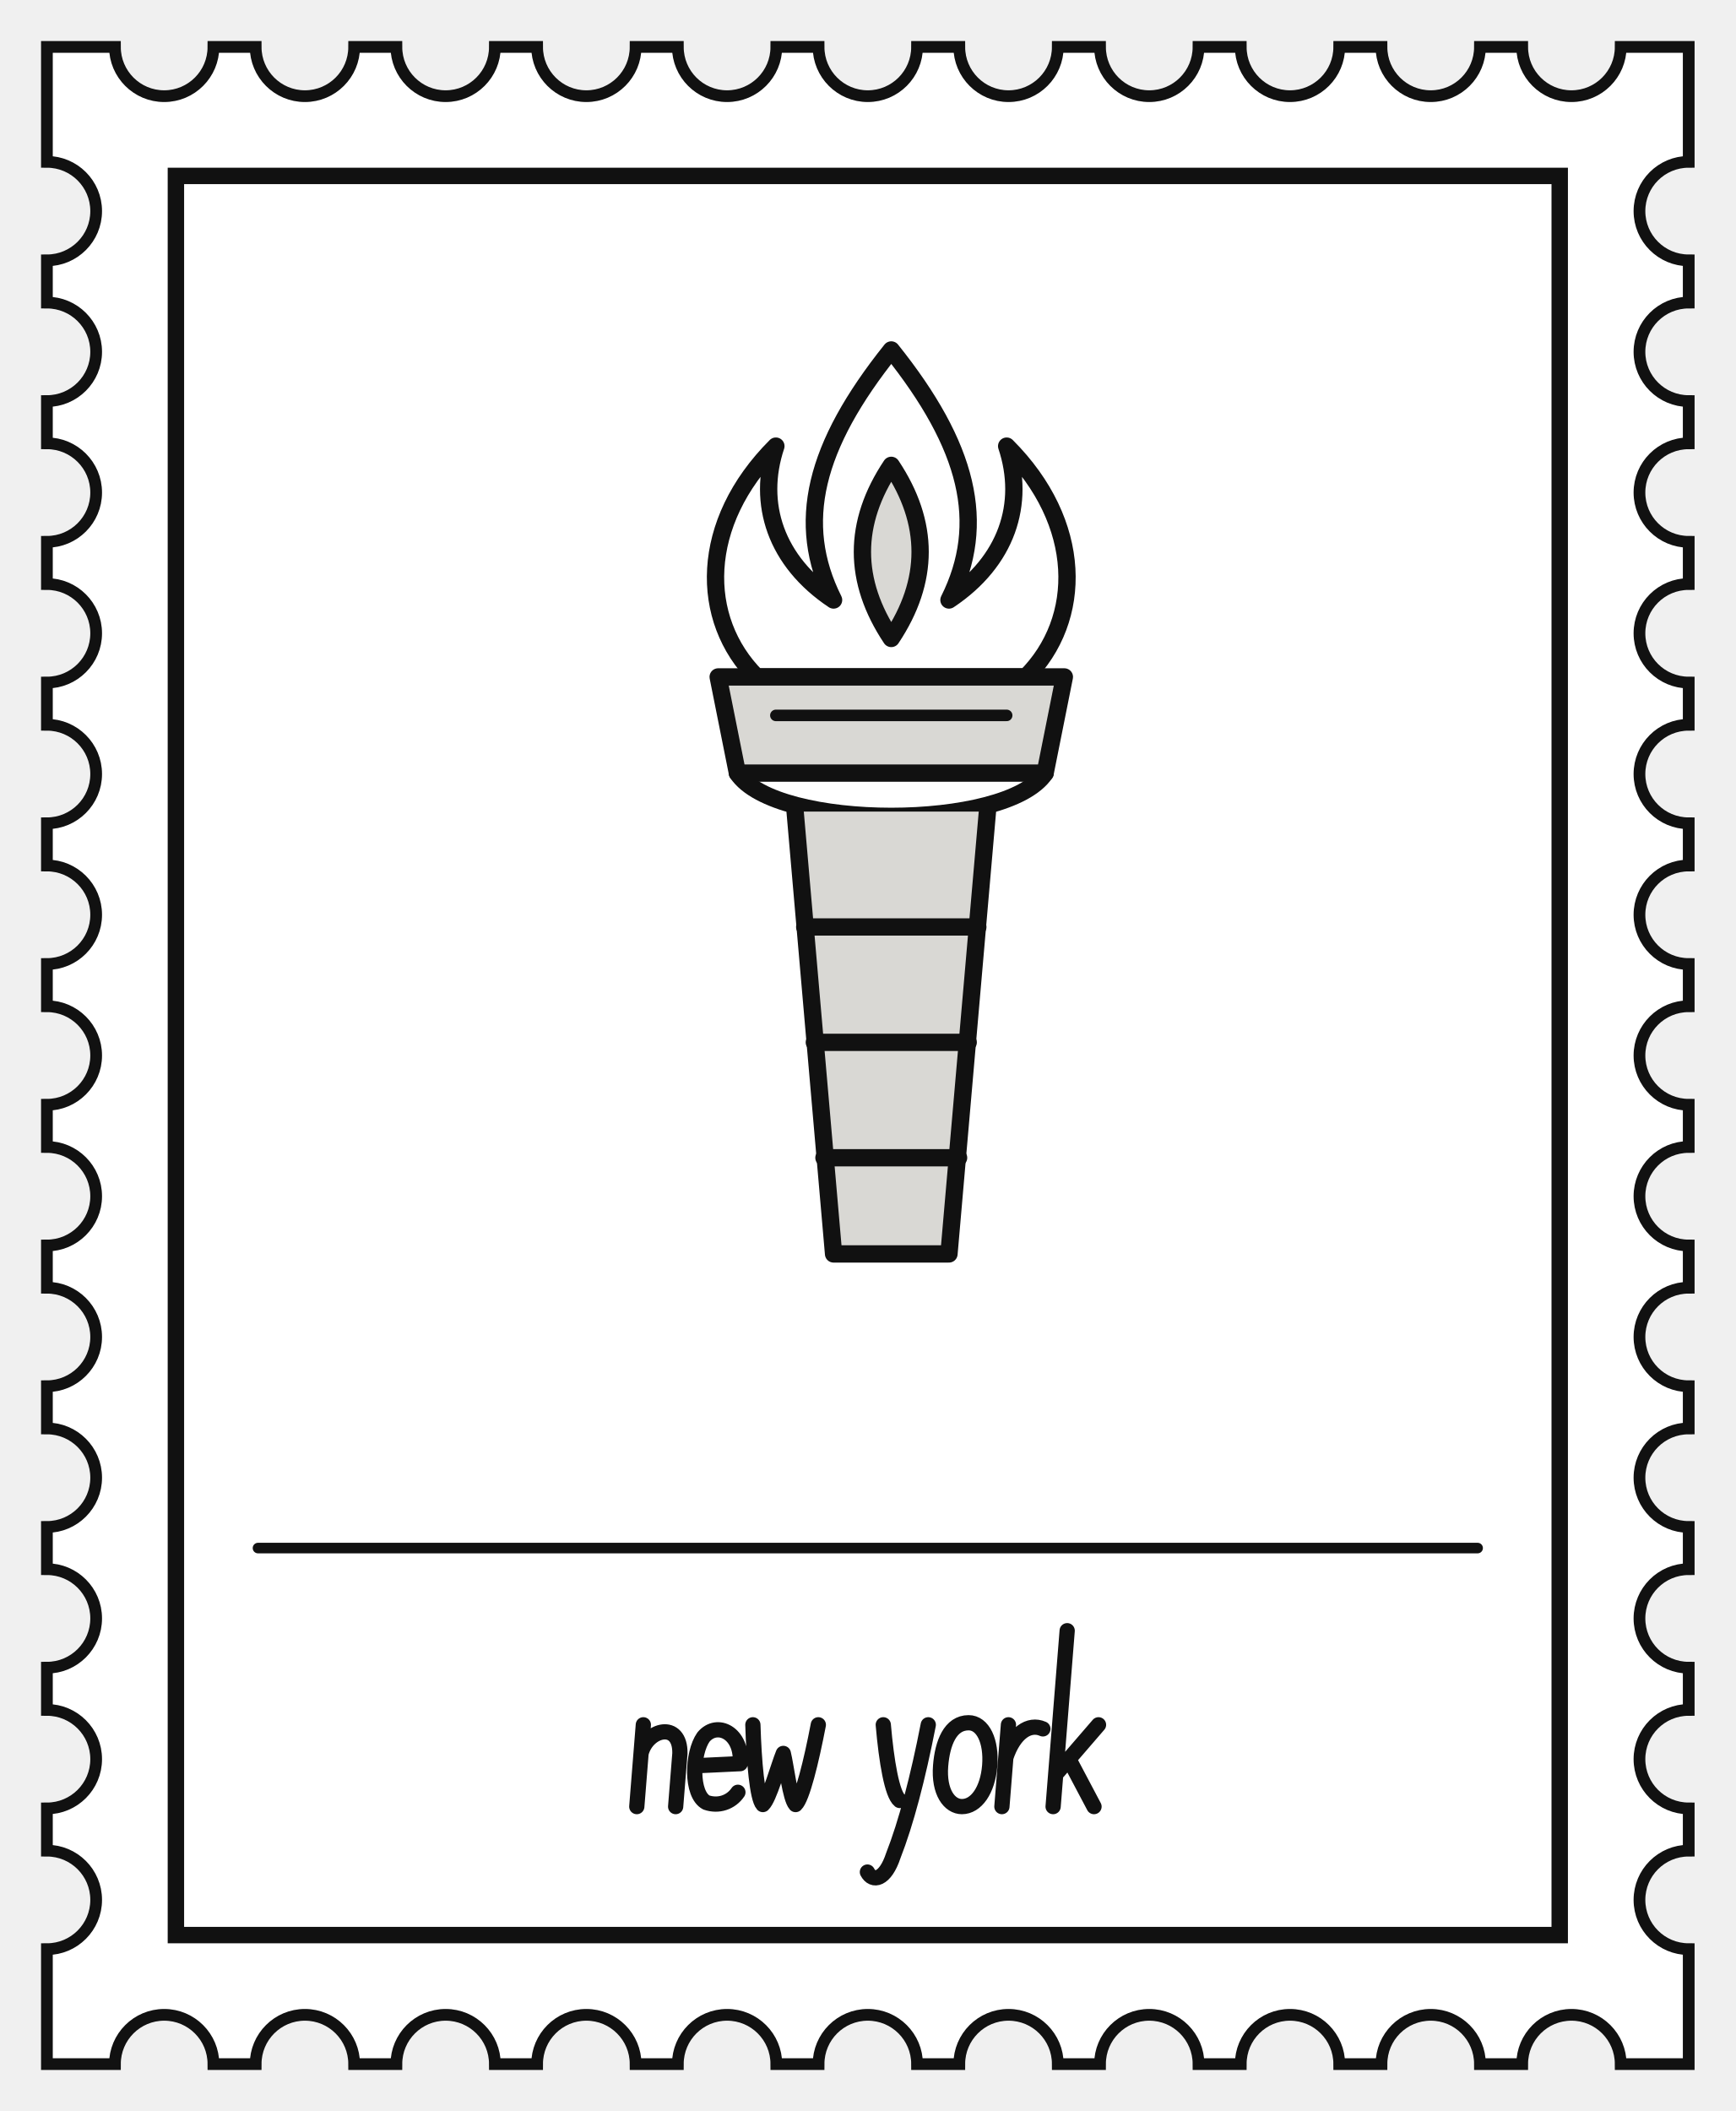
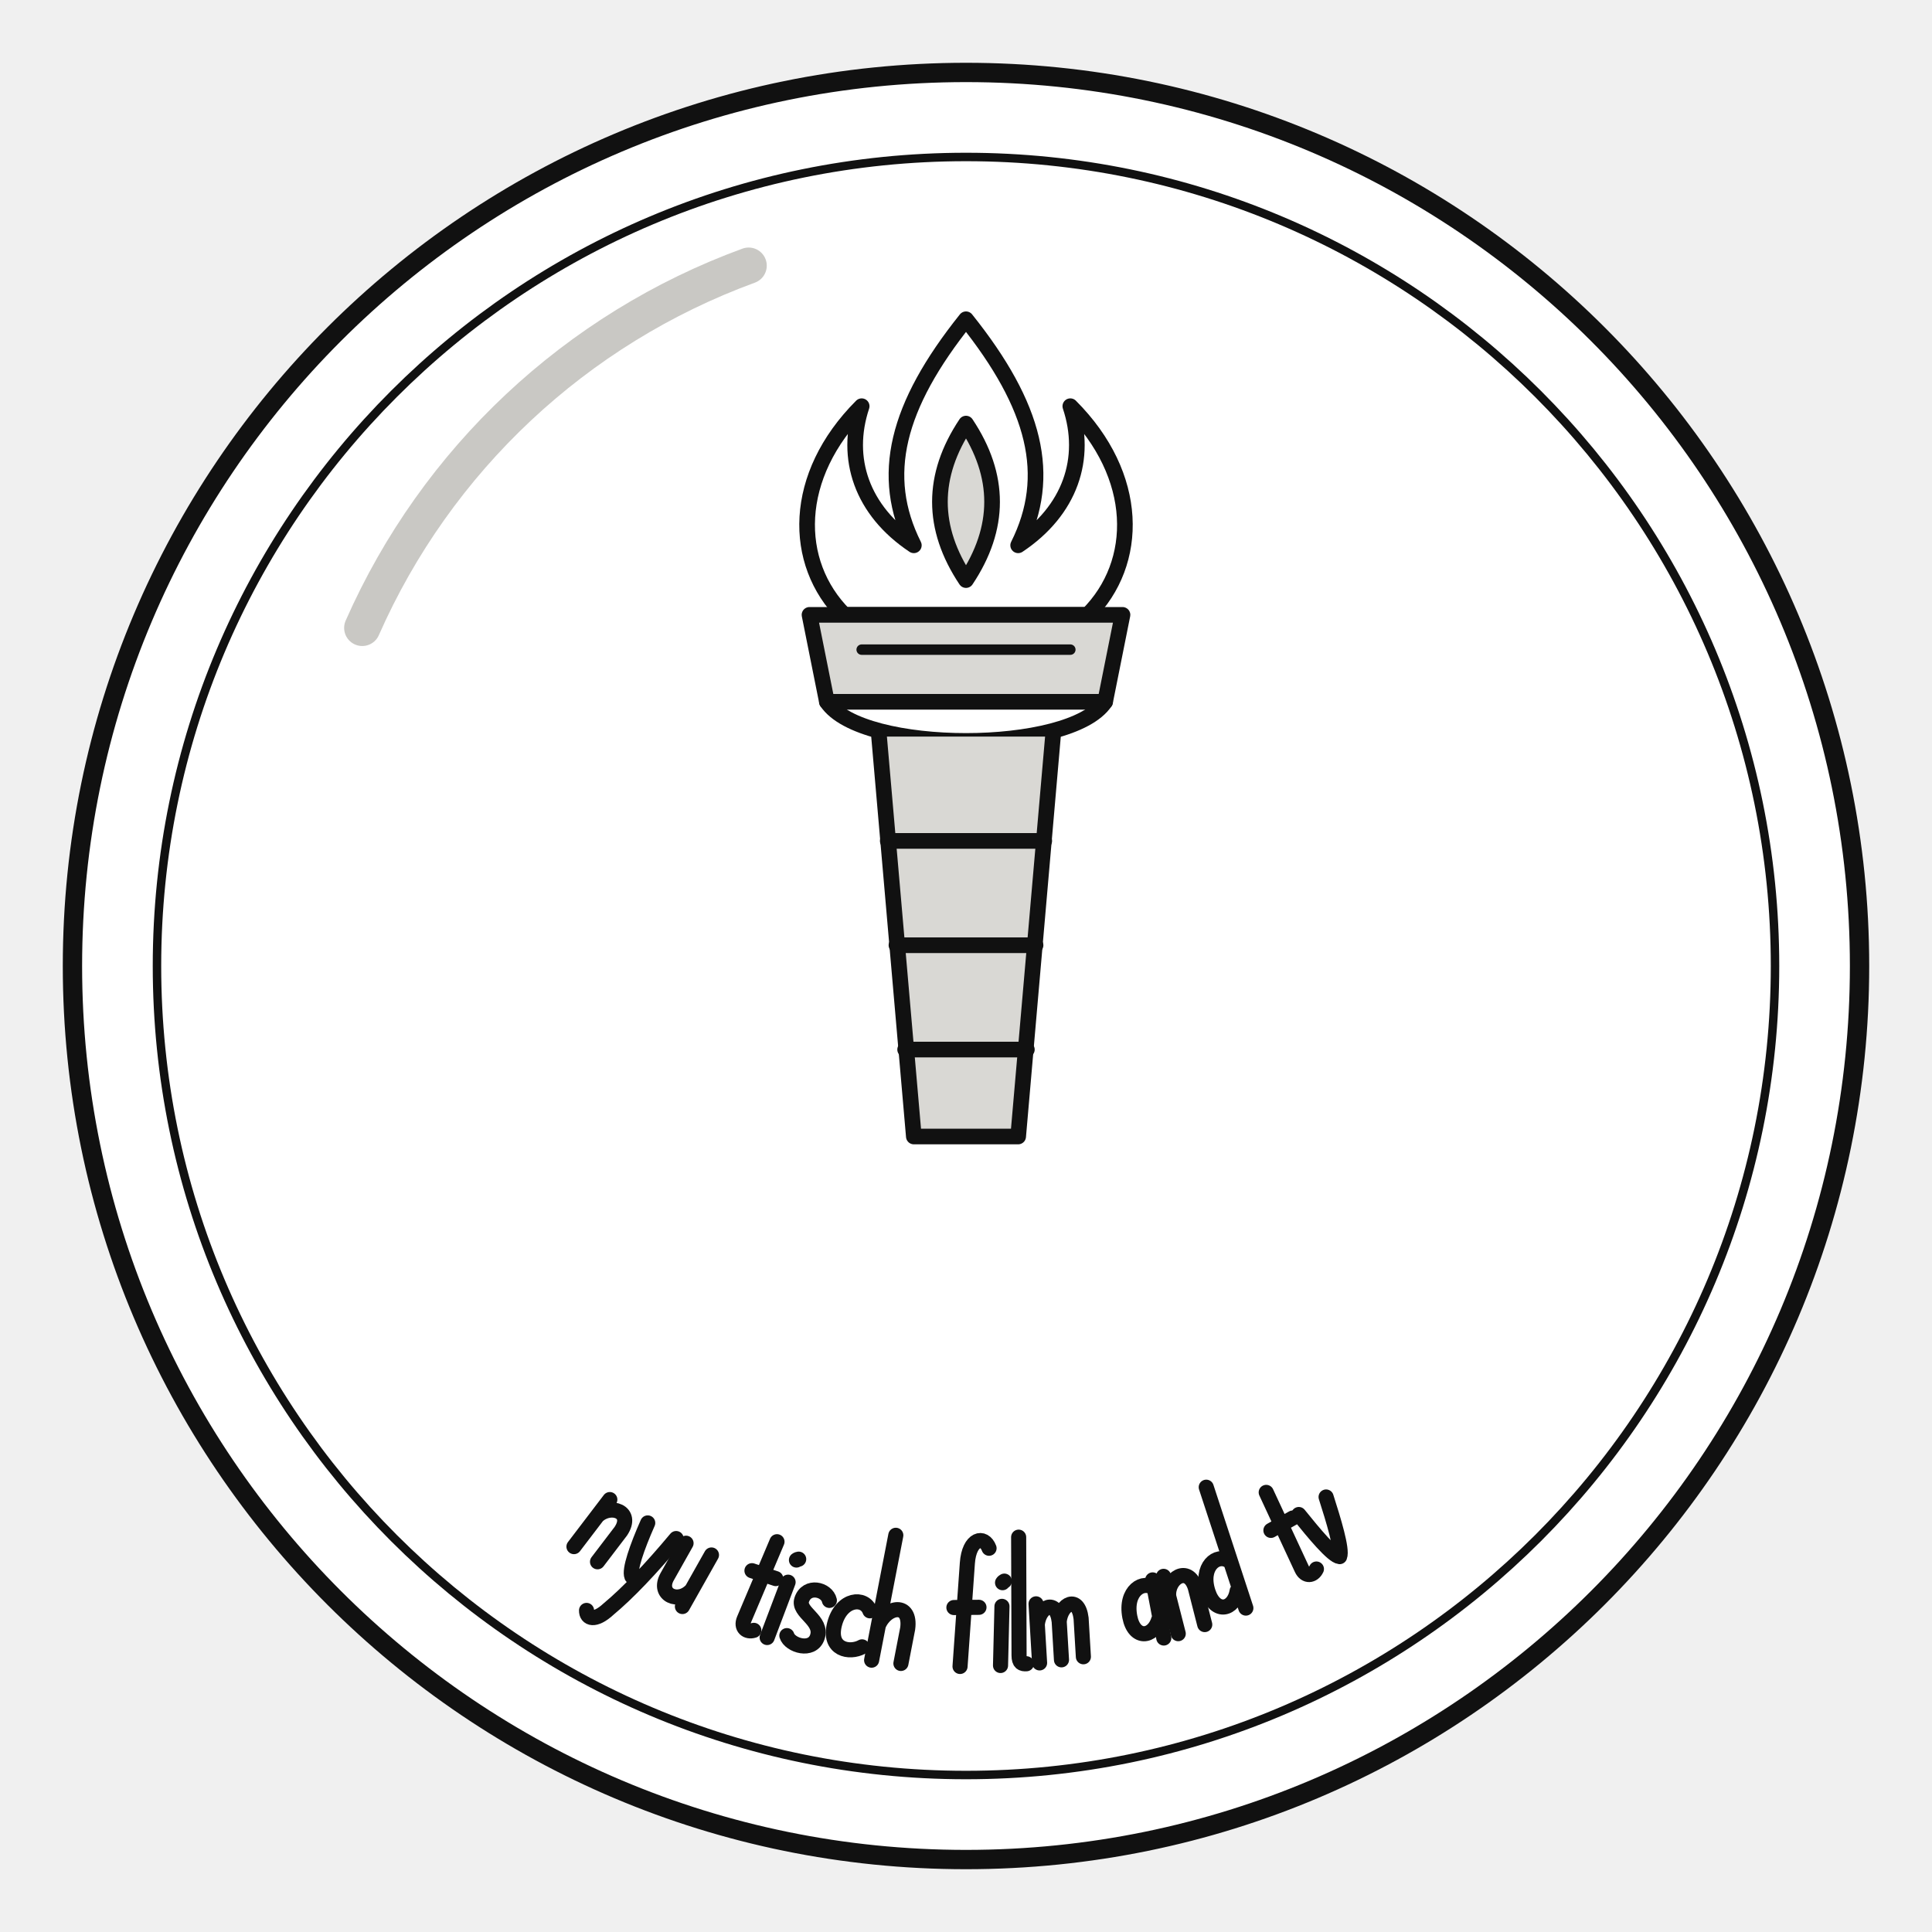
- <svg xmlns="http://www.w3.org/2000/svg" viewBox="-4 -4 148 180" role="img" aria-label="Torch, for New York University">
-   <path d="M0,0 L5.8,0 A4.2,4.2 0 0 0 14.2,0 L17.8,0 A4.2,4.2 0 0 0 26.2,0 L29.8,0 A4.2,4.2 0 0 0 38.2,0 L41.8,0 A4.2,4.2 0 0 0 50.2,0 L53.8,0 A4.2,4.2 0 0 0 62.2,0 L65.8,0 A4.2,4.2 0 0 0 74.2,0 L77.8,0 A4.2,4.2 0 0 0 86.2,0 L89.8,0 A4.2,4.2 0 0 0 98.2,0 L101.8,0 A4.2,4.2 0 0 0 110.2,0 L113.8,0 A4.2,4.2 0 0 0 122.2,0 L125.8,0 A4.2,4.2 0 0 0 134.2,0 L140,0 L140,9.8 A4.2,4.2 0 0 0 140,18.2 L140,21.8 A4.2,4.2 0 0 0 140,30.2 L140,33.8 A4.2,4.2 0 0 0 140,42.2 L140,45.8 A4.2,4.2 0 0 0 140,54.2 L140,57.8 A4.2,4.2 0 0 0 140,66.2 L140,69.8 A4.2,4.2 0 0 0 140,78.2 L140,81.8 A4.2,4.2 0 0 0 140,90.2 L140,93.8 A4.2,4.2 0 0 0 140,102.2 L140,105.8 A4.2,4.2 0 0 0 140,114.2 L140,117.8 A4.2,4.2 0 0 0 140,126.2 L140,129.8 A4.2,4.2 0 0 0 140,138.2 L140,141.8 A4.2,4.2 0 0 0 140,150.2 L140,153.8 A4.2,4.2 0 0 0 140,162.2 L140,172 L134.2,172 A4.2,4.2 0 0 0 125.8,172 L122.2,172 A4.2,4.2 0 0 0 113.8,172 L110.2,172 A4.2,4.2 0 0 0 101.8,172 L98.2,172 A4.2,4.2 0 0 0 89.8,172 L86.2,172 A4.2,4.2 0 0 0 77.8,172 L74.2,172 A4.2,4.2 0 0 0 65.8,172 L62.2,172 A4.2,4.2 0 0 0 53.8,172 L50.2,172 A4.2,4.2 0 0 0 41.8,172 L38.2,172 A4.2,4.2 0 0 0 29.8,172 L26.2,172 A4.2,4.2 0 0 0 17.8,172 L14.2,172 A4.2,4.2 0 0 0 5.8,172 L0,172 L0,162.2 A4.2,4.2 0 0 0 0,153.8 L0,150.2 A4.2,4.2 0 0 0 0,141.8 L0,138.2 A4.2,4.2 0 0 0 0,129.8 L0,126.2 A4.2,4.2 0 0 0 0,117.8 L0,114.2 A4.2,4.2 0 0 0 0,105.8 L0,102.2 A4.2,4.2 0 0 0 0,93.8 L0,90.2 A4.2,4.2 0 0 0 0,81.8 L0,78.2 A4.2,4.2 0 0 0 0,69.8 L0,66.2 A4.2,4.2 0 0 0 0,57.8 L0,54.2 A4.2,4.2 0 0 0 0,45.8 L0,42.2 A4.2,4.2 0 0 0 0,33.8 L0,30.2 A4.2,4.2 0 0 0 0,21.8 L0,18.2 A4.2,4.2 0 0 0 0,9.8 Z" fill="#fff" stroke="#111" stroke-width="1" />
-   <rect x="11" y="11" width="118" height="150" fill="none" stroke="#111" stroke-width="1.4" />
+ <svg xmlns="http://www.w3.org/2000/svg" viewBox="0 0 160 160" role="img" aria-label="Pin: the NYU torch">
+   <circle cx="80" cy="80" r="74" fill="#fff" stroke="#111" stroke-width="1.6" />
+   <circle cx="80" cy="80" r="67" fill="none" stroke="#111" stroke-width="0.7" />
+   <path d="M30,52 A56,56 0 0 1 62,22" fill="none" stroke="#c9c8c4" stroke-width="3" stroke-linecap="round" />
  <g fill="none" stroke="#111" stroke-width="1.8" stroke-linecap="round" stroke-linejoin="round">
-     <g transform="translate(6.4 16) scale(0.82)">
+     <g transform="translate(22.4 17.8) scale(0.72)">
      <path d="M80,12 C72,22 70,30 74,38 C68,34 66,28 68,22 C60,30 60,40 66,46 L94,46 C100,40 100,30 92,22 C94,28 92,34 86,38 C90,30 88,22 80,12 Z" fill="#fff" />
      <path d="M80,24 C76,30 76,36 80,42 C84,36 84,30 80,24 Z" fill="#d9d8d4" />
      <path d="M62,46 L98,46 L96,56 L64,56 Z" fill="#d9d8d4" />
      <path d="M64,56 C68,62 92,62 96,56" />
      <path d="M70,60 L74,106 L86,106 L90,60" fill="#d9d8d4" />
      <path d="M71,72 L89,72 M72,84 L88,84 M73,96 L87,96" />
      <path d="M68,50 L92,50" stroke-width="1.2" />
    </g>
-     <path d="M18,128 L122,128" stroke-width="0.9" />
-     <g transform="translate(50.3 134.0) scale(0.1744)" stroke-width="7.45">
-       <path d="M3.2,52 L0,92 M2.08,66 C5.04,54 21.36,50 21.08,66 L19,92 M29.48,72 L50.56,71 C51.76,56 39.24,50 32.6,58 C26.96,66 26.36,86 34.04,90 C39.88,92 46.04,90 49.44,85 M56.76,52 C57.32,70 58.88,88 61.64,91 C64.88,88 69.16,72 71.64,66 C73.16,72 74.88,88 77.64,91 C80.88,88 85.32,70 88.76,52 M120.52,52 C122.08,70 124.8,86 128.56,89 M142.52,52 C137.44,78 131.68,100 125.4,116 C121.44,128 115.36,129 112.76,124 M162.24,51 C153.24,51 149.44,61 148.56,72 C147.52,85 152.96,92 158.96,92 C165.96,92 171.6,84 172.56,72 C173.52,60 169.24,51 162.24,51 M181.72,52 L178.52,92 M180.44,68 C184.4,56 191.8,51 198.56,54 M210.44,6 L203.56,92 M225.76,52 L205.92,75 M211.4,69 L223.56,92" />
-     </g>
+   </g>
+   <g fill="none" stroke="#111" stroke-width="10.24" stroke-linecap="round" stroke-linejoin="round">
+     <path transform="translate(48.63 128.79) rotate(32.74) scale(0.1221) translate(-10.68 0)" d="M3.2,-40 L0,0 M2.08,-26 C5.04,-38 21.36,-42 21.08,-26 L19,0" />
+     <path transform="translate(52.05 130.82) rotate(28.81) scale(0.1221) translate(-14.88 0)" d="M7.76,-40 C9.32,-22 12.04,-6 15.8,-3 M29.76,-40 C24.68,-14 18.92,8 12.64,24 C8.68,36 2.6,37 0,32" />
+     <path transform="translate(55.64 132.64) rotate(24.83) scale(0.1221) translate(-11.10 0)" d="M3.2,-40 L1.12,-14 C0,0 16,0 20.04,-13 M22.2,-40 L19,0" />
+     <path transform="translate(61.72 135.04) rotate(18.37) scale(0.1221) translate(-8.50 0)" d="M9.92,-64 L5.36,-7 C4.88,-1 9.72,1 13.96,-2 M0,-40 L17,-40" />
+     <path transform="translate(63.87 135.71) rotate(16.15) scale(0.1221) translate(-2.88 0)" d="M3.2,-40 L0,0 M4.48,-56 C4.93,-56.6 5.34,-56.8 5.76,-57" />
+     <path transform="translate(66.35 136.37) rotate(13.61) scale(0.1221) translate(-11.20 0)" d="M22.4,-35 C18.96,-42 4.96,-42 4.08,-31 C3.36,-22 21.28,-21 20.32,-9 C19.44,2 3.52,1 0,-5" />
+     <path transform="translate(69.93 137.12) rotate(10.00) scale(0.1221) translate(-11.74 0)" d="M23.48,-33 C18.2,-42 2.88,-38 1.44,-20 C0,-2 15,-2 22.48,-8" />
+     <path transform="translate(73.54 137.64) rotate(6.39) scale(0.1221) translate(-11.18 0)" d="M6.88,-86 L0,0 M1.92,-24 C6.04,-38 22.36,-42 21.92,-24 L20,0" />
+     <path transform="translate(80.52 138.00) rotate(-0.52) scale(0.1221) translate(-12.10 0)" d="M24.2,-80 C20.92,-89 10.76,-87 9.4,-70 L3.8,0 M0,-40 L17,-40" />
+     <path transform="translate(83.21 137.91) rotate(-3.17) scale(0.1221) translate(-2.88 0)" d="M3.2,-40 L0,0 M4.48,-56 C4.93,-56.6 5.34,-56.8 5.76,-57" />
+     <path transform="translate(84.82 137.80) rotate(-4.77) scale(0.1221) translate(-3.40 0)" d="M6.8,-86 L0.4,-6 C0,-1 1.92,0 4.92,0" />
+     <path transform="translate(88.05 137.44) rotate(-7.98) scale(0.1221) translate(-16.18 0)" d="M3.2,-40 L0,0 M2.08,-26 C5.04,-38 17.36,-42 17.08,-26 L15,0 M17.08,-26 C20.04,-38 32.36,-42 32.08,-26 L30,0" />
+     <path transform="translate(95.41 135.92) rotate(-15.41) scale(0.1221) translate(-11.44 0)" d="M22.4,-34 C17.04,-42 2.72,-38 1.28,-20 C0,-4 12.84,-2 19.72,-13 M22.88,-40 L19.68,0" />
+     <path transform="translate(98.81 134.87) rotate(-18.92) scale(0.1221) translate(-10.68 0)" d="M3.2,-40 L0,0 M2.08,-26 C5.04,-38 21.36,-42 21.08,-26 L19,0" />
+     <path transform="translate(102.40 133.50) rotate(-22.72) scale(0.1221) translate(-13.78 0)" d="M22.4,-34 C17.04,-42 2.72,-38 1.28,-20 C0,-4 12.84,-2 19.72,-13 M27.56,-86 L20.68,0" />
+     <path transform="translate(108.56 130.48) rotate(-29.50) scale(0.1221) translate(-8.50 0)" d="M9.92,-64 L5.36,-7 C4.88,-1 9.72,1 13.96,-2 M0,-40 L17,-40" />
+     <path transform="translate(111.33 128.81) rotate(-32.70) scale(0.1221) translate(-11.00 0)" d="M0,-40 C1.72,-24 4.12,-4 7.88,-1 C12.12,-4 17.72,-24 22,-40" />
  </g>
</svg>
